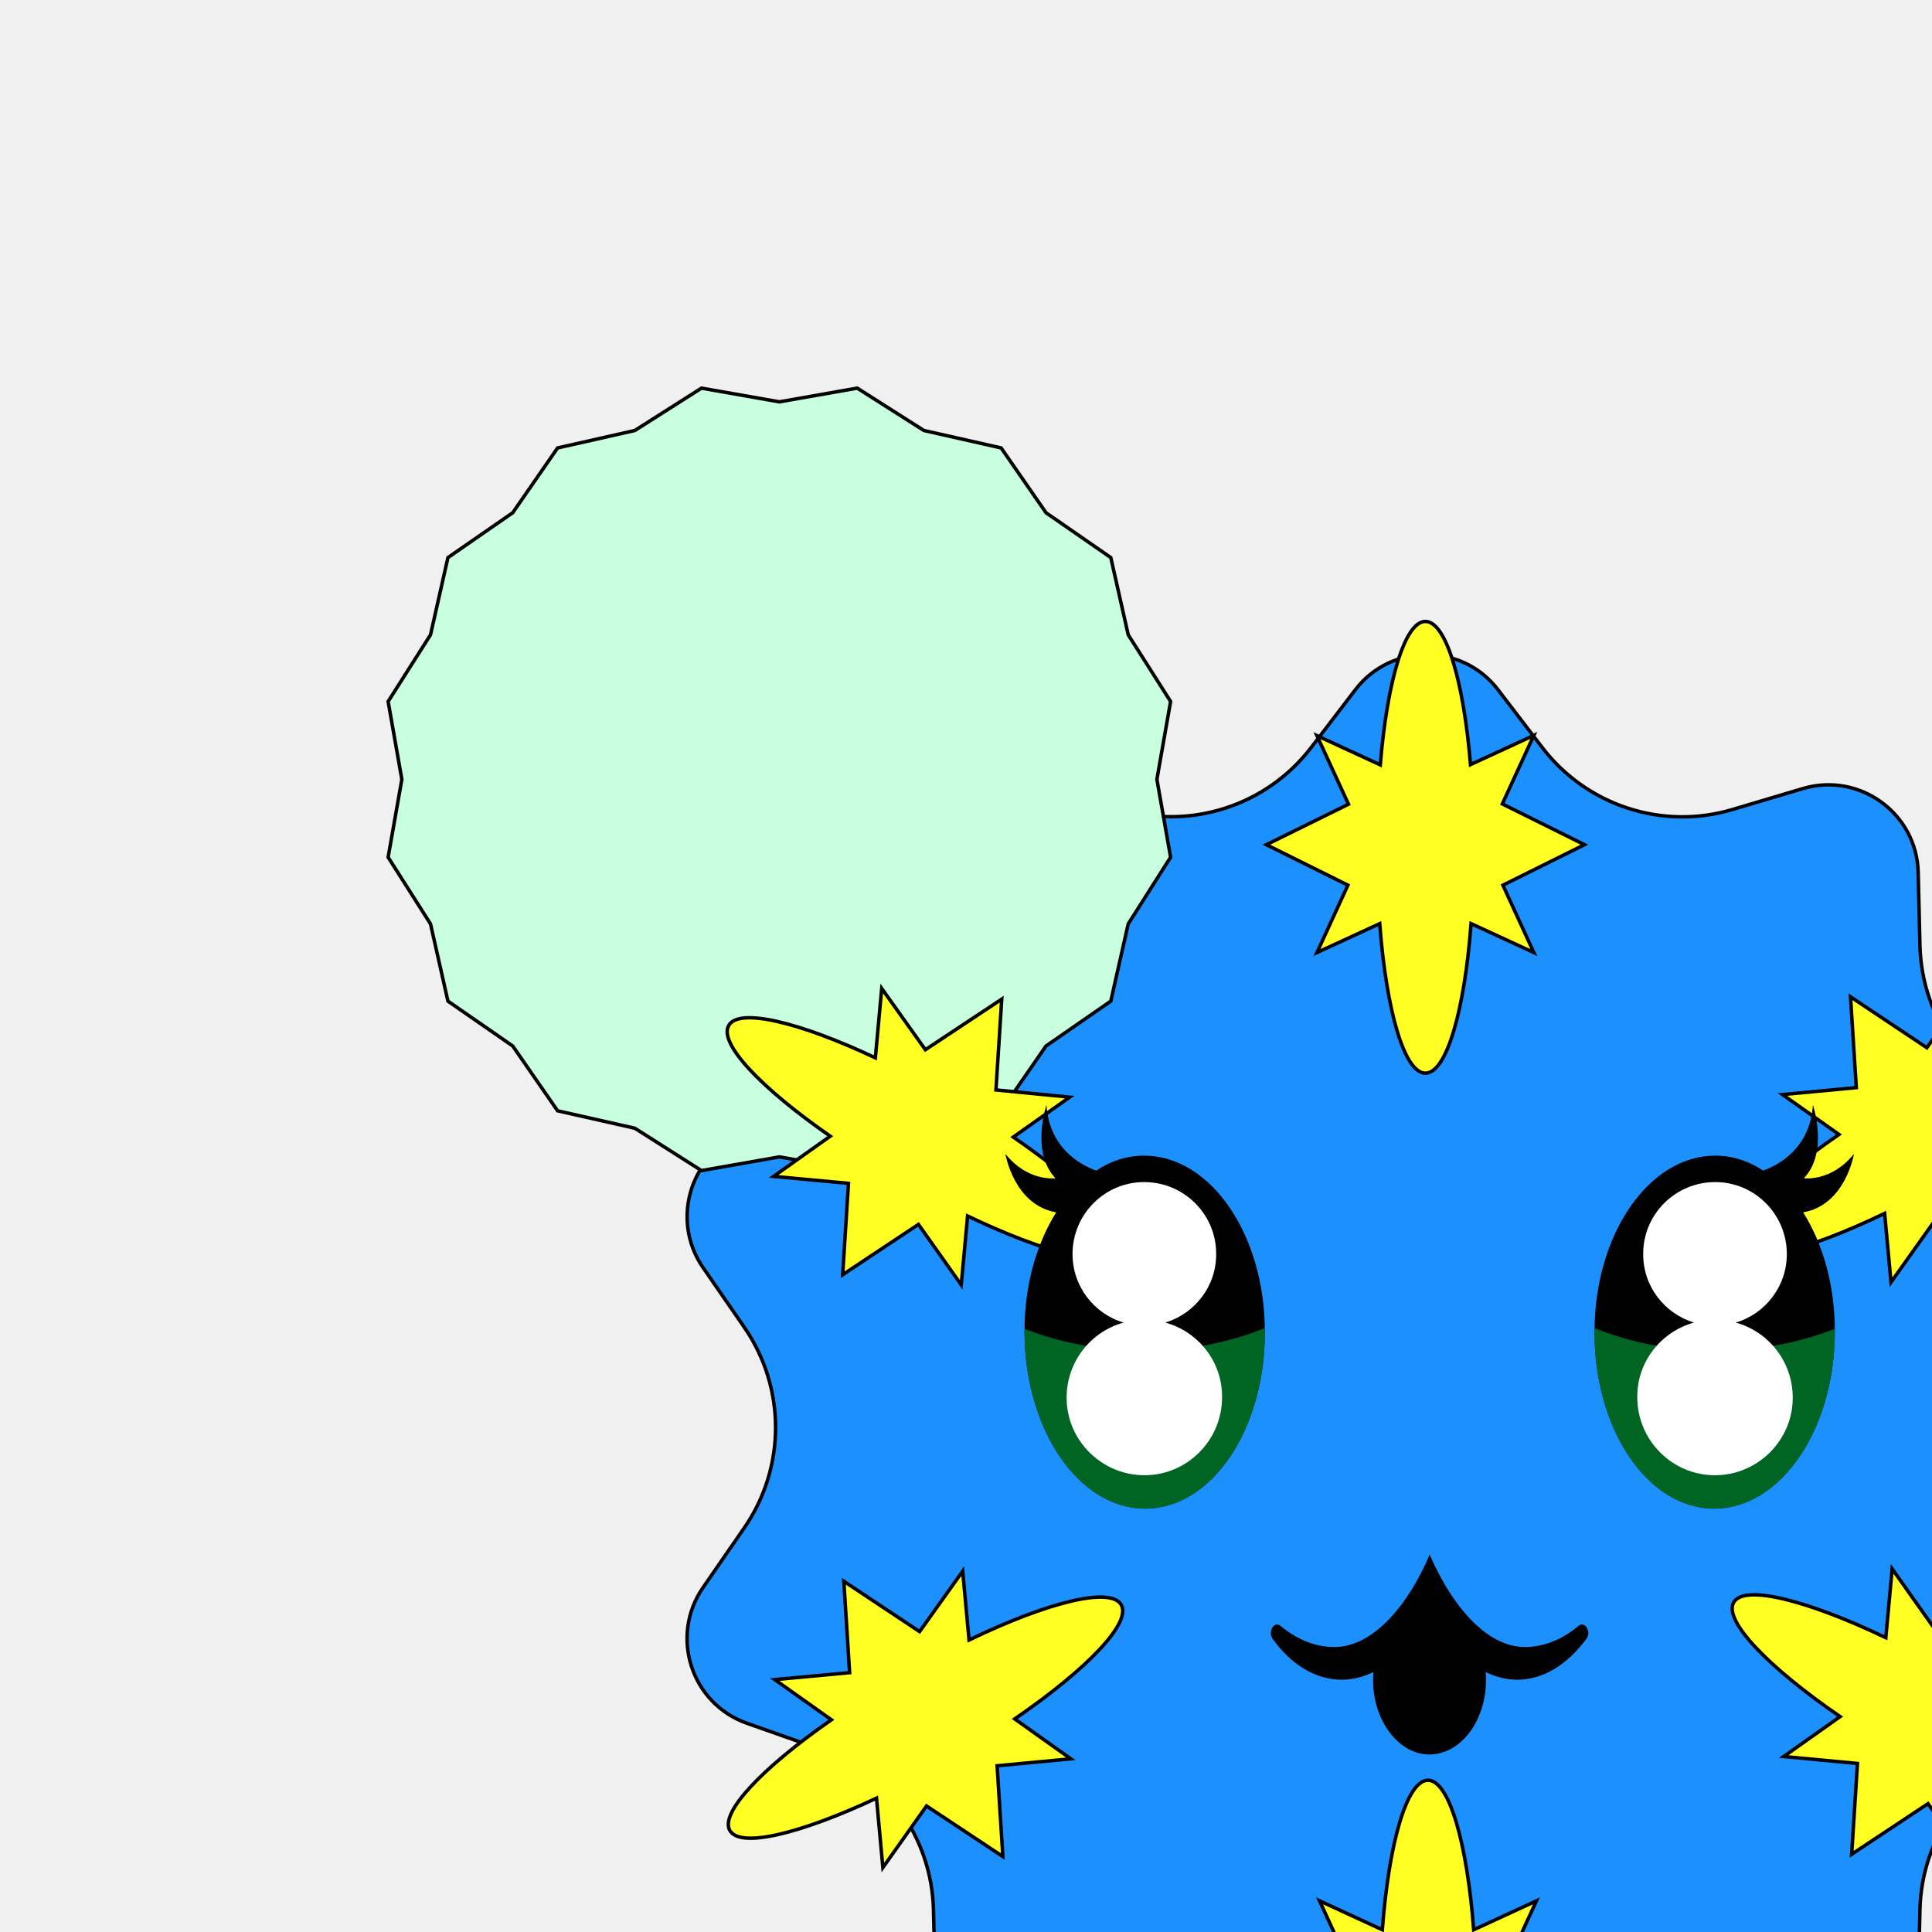
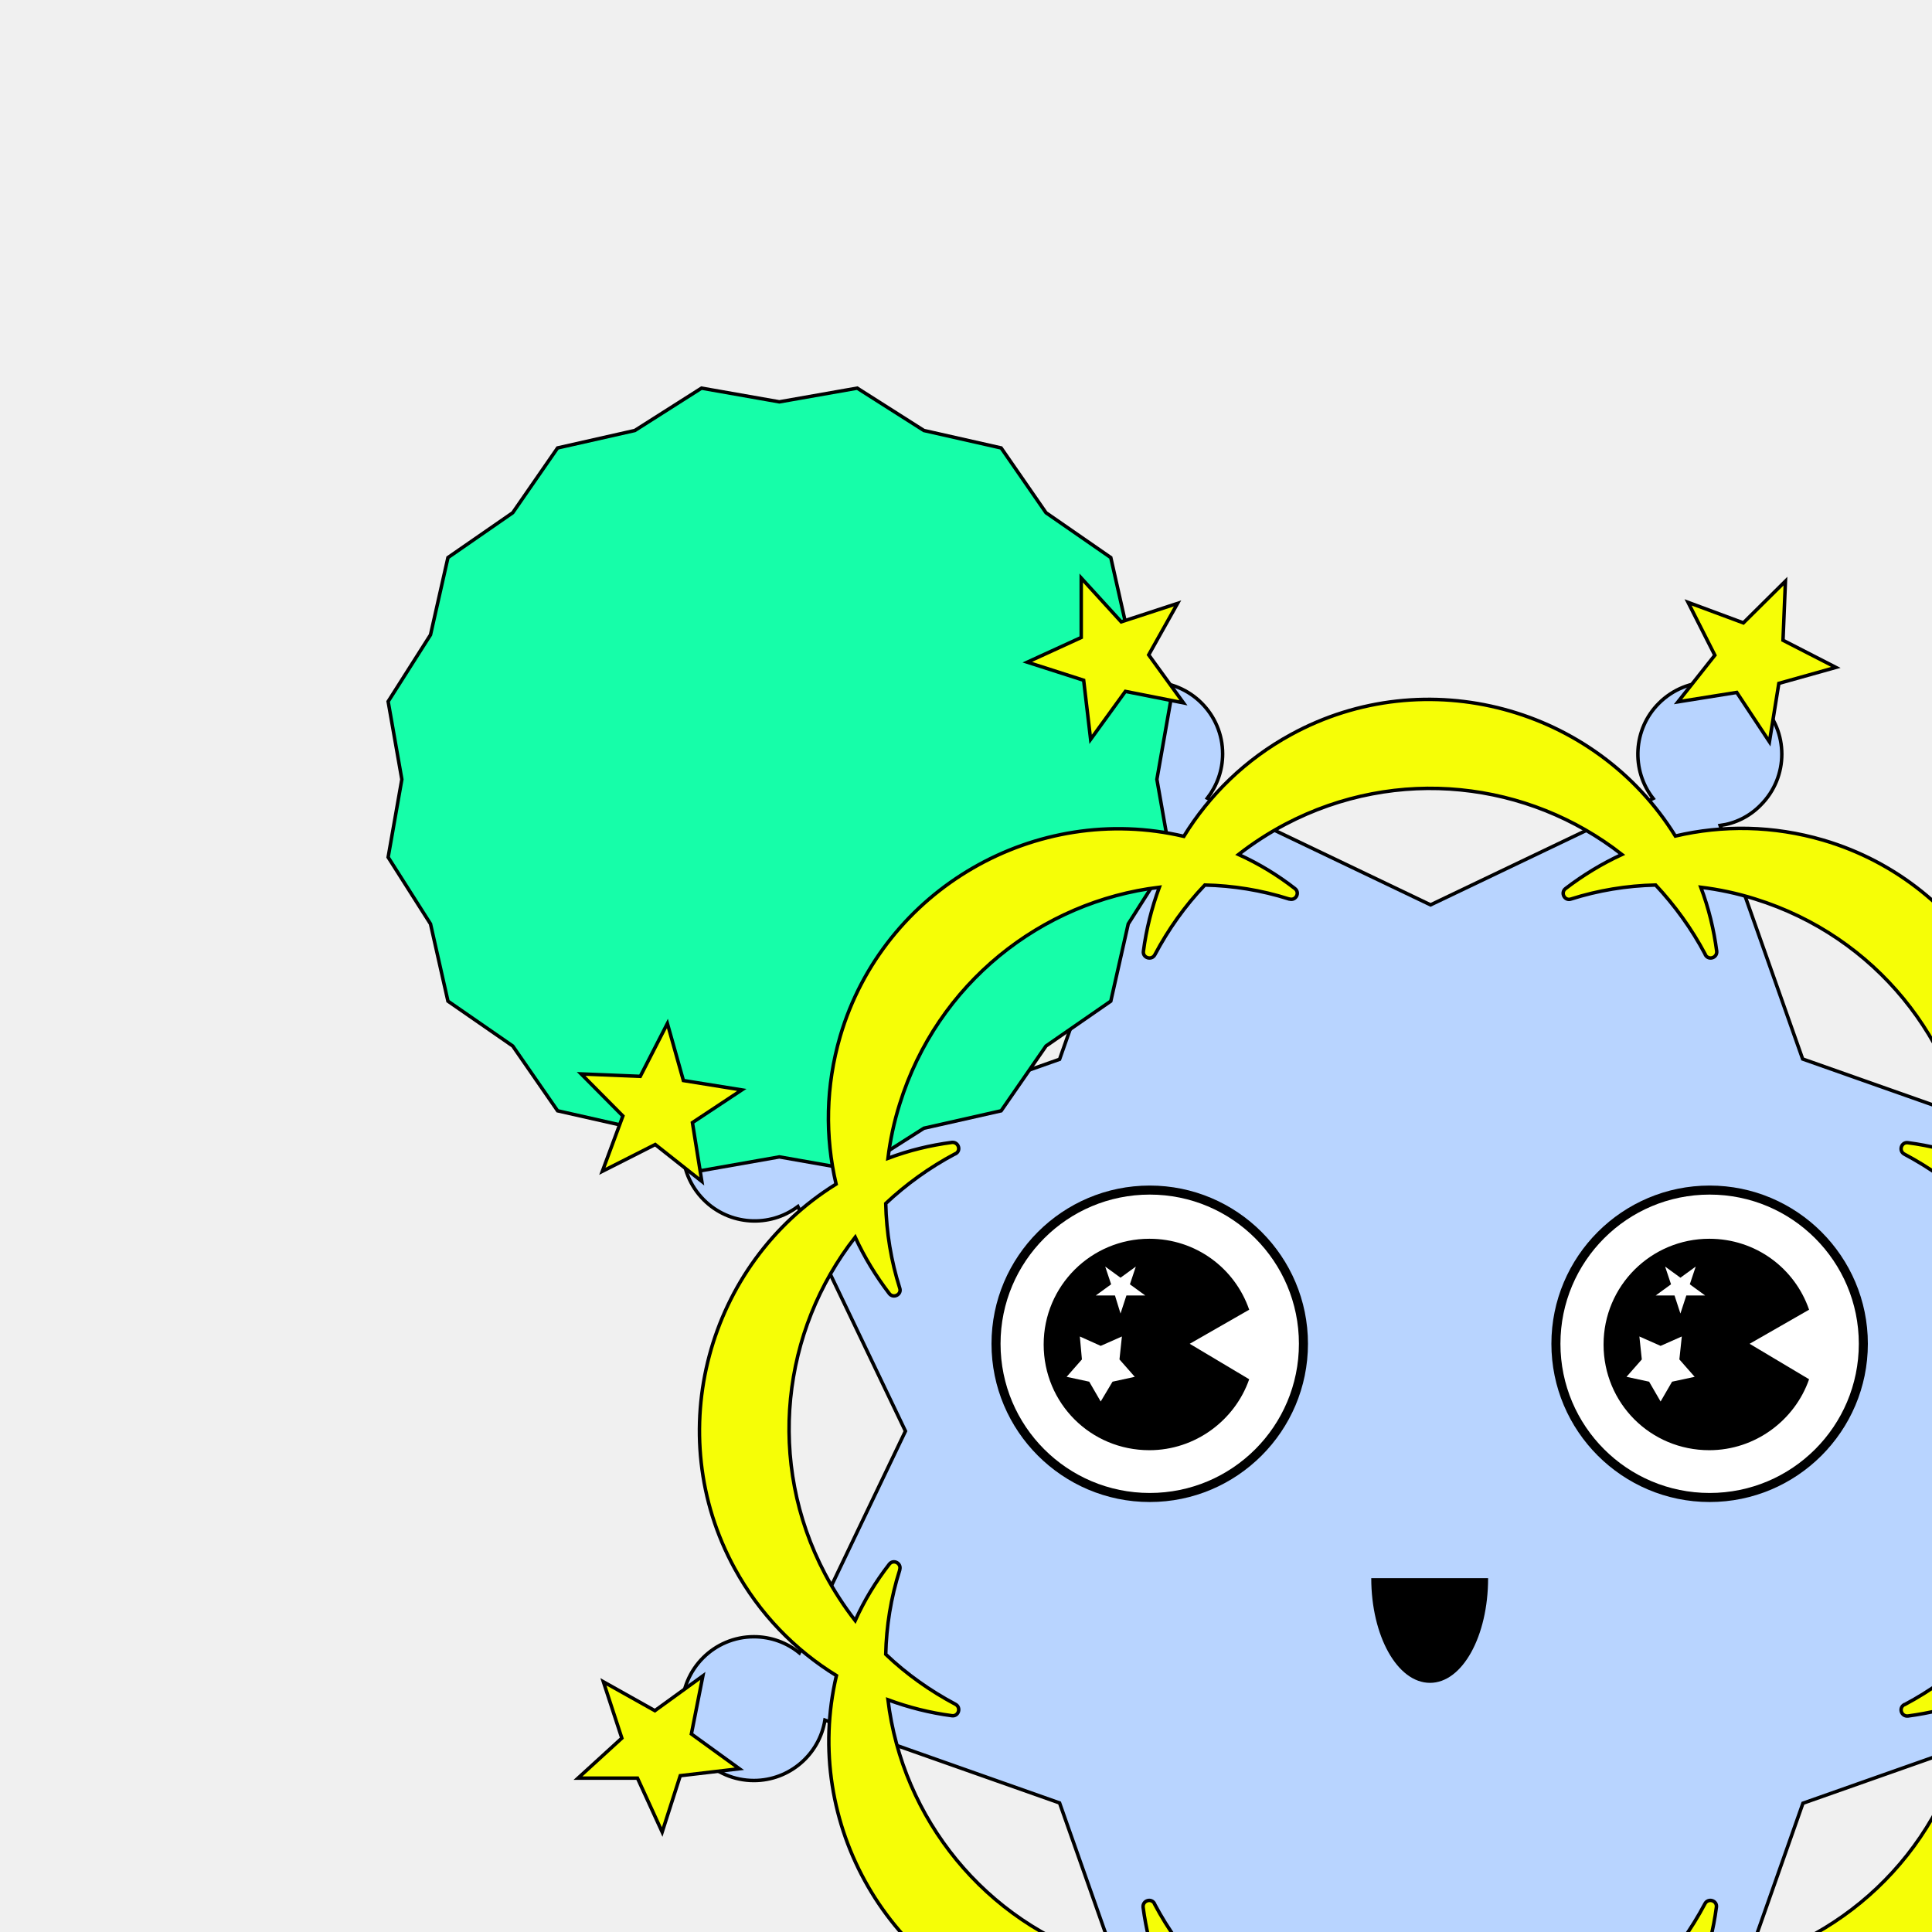
<svg xmlns="http://www.w3.org/2000/svg" height="100%" width="100%" viewBox="0 0 1000 1000" style="background-color: transparent">
  <style>
    #id-hero {
      transform-origin: 300px 300px;
      transform: translate(200px, 200px) scale(1.8);
    }
  </style>
  <g id="id-hero">
    <style>
      @keyframes moveBG {
        0% {
          transform-origin: 300px 300px;
          transform: translate(0px, 0px) rotate(0deg);
        }
        100% {
          transform-origin: 300px 300px;
          transform: translate(0px, 0px) rotate(360deg);
        }
      }
      #id-BG {
        animation: moveBG 12s infinite linear;
        animation-delay: 0s;
        animation-direction: reverse;
      }
    </style>
-     <g id="id-BG" fill="hsl(209,98%,55%)">
+     <g id="id-BG" fill="hsl(216,100%,86%)">
      <g stroke="black" stroke-width="1" stroke-miterlimit="10">
-         <path d="M319.641 87.212L332.365 103.844C345.171 120.559 366.959 127.711 387.167 121.64L407.291 115.653C423.59 110.829 440.056 122.721 440.472 139.769L440.97 160.725C441.469 181.764 454.941 200.309 474.816 207.377L494.608 214.362C510.658 220.017 516.895 239.393 507.248 253.364L495.357 270.578C483.382 287.958 483.382 310.827 495.357 328.207L507.248 345.421C516.895 359.392 510.575 378.768 494.608 384.423L474.816 391.408C454.941 398.393 441.469 416.938 440.97 438.06L440.472 459.016C440.056 475.981 423.59 487.956 407.291 483.132L387.167 477.145C366.959 471.157 345.171 478.226 332.365 494.941L319.641 511.573C309.33 525.045 288.956 525.045 278.644 511.573L265.921 494.941C253.114 478.226 231.327 471.074 211.119 477.145L190.994 483.132C174.695 487.956 158.23 476.064 157.814 459.016L157.315 438.06C156.816 417.021 143.344 398.476 123.469 391.408L103.677 384.423C87.628 378.768 81.391 359.392 91.037 345.421L102.929 328.207C114.904 310.827 114.904 287.958 102.929 270.578L91.037 253.364C81.391 239.393 87.711 220.017 103.677 214.362L123.469 207.377C143.344 200.392 156.816 181.847 157.315 160.725L157.814 139.769C158.23 122.804 174.695 110.829 190.994 115.653L211.119 121.64C231.327 127.628 253.114 120.559 265.921 103.844L278.644 87.212C288.956 73.74 309.33 73.74 319.641 87.212Z" />
+         <path d="M482.006 363.921L451.575 300.331L482.171 236.41C485.562 238.89 489.779 240.379 494.327 240.379C505.738 240.379 515 231.117 515 219.706C515 208.294 505.738 199.033 494.327 199.033C483.825 199.033 475.225 206.806 473.819 216.894L407.252 193.41L383.519 126.263C387.819 125.685 391.954 123.7 395.179 120.392C403.283 112.288 403.283 99.223 395.179 91.119C387.075 83.015 374.01 83.015 365.906 91.119C358.463 98.561 357.885 110.387 364.252 118.49L300.248 149.087L236.079 118.408C238.808 114.852 240.462 110.469 240.462 105.673C240.462 94.261 231.2 85 219.788 85C208.377 85 199.115 94.261 199.115 105.673C199.115 116.258 207.054 124.94 217.308 126.181L193.575 193.492L126.512 217.142C126.015 212.594 124.031 208.129 120.558 204.656C112.454 196.552 99.388 196.552 91.285 204.656C83.181 212.76 83.181 225.825 91.285 233.929C98.644 241.288 110.221 241.95 118.325 235.831L149.252 300.413L118.738 364.169C115.183 361.275 110.635 359.538 105.673 359.538C94.261 359.538 85 368.8 85 380.212C85 391.623 94.261 400.885 105.673 400.885C115.927 400.885 124.527 393.36 126.098 383.519L193.575 407.335L216.977 473.654C212.512 474.15 208.212 476.135 204.738 479.525C196.635 487.629 196.635 500.694 204.738 508.798C212.842 516.902 225.908 516.902 234.012 508.798C241.206 501.604 241.95 490.44 236.327 482.337L300.496 451.658L363.756 481.923C361.11 485.396 359.621 489.696 359.621 494.41C359.621 505.821 368.883 515.083 380.294 515.083C391.706 515.083 400.967 505.821 400.967 494.41C400.967 484.238 393.608 475.721 383.85 474.067L407.335 407.417L473.737 384.015C474.398 388.233 476.3 392.202 479.525 395.427C487.629 403.531 500.694 403.531 508.798 395.427C516.902 387.323 516.902 374.258 508.798 366.154C501.521 358.712 490.11 358.05 482.006 363.921Z" />
      </g>
    </g>
    <style>
      @keyframes moveCore {
        0% {
          transform-origin: 113px 113px;
          transform: translate(187px, 187px) rotate(0deg);
        }
        100% {
          transform-origin: 113px 113px;
          transform: translate(187px, 187px) rotate(360deg);
        }
      }
      #id-Core {
        animation: moveCore 34s infinite linear;
        animation-delay: 0s;
        animation-direction: normal;
      }
    </style>
-     <g id="id-Core" fill="hsl(146,100%,89%)">
+     <g id="id-Core" fill="hsl(158,99%,54%)">
      <g stroke="black" stroke-width="1" stroke-miterlimit="10">
        <path d="M113 4.441L135.393 0.5L154.561 12.682L176.774 17.697L189.672 36.328L208.303 49.226L213.318 71.439L225.5 90.607L221.559 113L225.5 135.393L213.318 154.561L208.303 176.774L189.672 189.672L176.774 208.303L154.561 213.318L135.393 225.5L113 221.559L90.607 225.5L71.439 213.318L49.226 208.303L36.328 189.672L17.697 176.774L12.682 154.561L0.5 135.393L4.441 113L0.5 90.607L12.682 71.439L17.697 49.226L36.328 36.328L49.226 17.697L71.439 12.682L90.607 0.5L113 4.441Z" />
      </g>
    </g>
    <style>
      @keyframes moveFG {
        0% {
          transform-origin: 300px 300px;
          transform: translate(0px, 0px) rotate(0deg);
        }
        100% {
          transform-origin: 300px 300px;
          transform: translate(0px, 0px) rotate(360deg);
        }
      }
      #id-FG {
        animation: moveFG 8s infinite linear;
        animation-delay: 0s;
        animation-direction: normal;
      }
    </style>
-     <g id="id-FG" fill="hsl(60,100%,57%)">
+     <g id="id-FG" fill="hsl(62,99%,51%)">
      <g stroke="black" stroke-width="1" stroke-miterlimit="10">
-         <path d="M321.055 143.427L344.506 131.785L320.889 120.06L329.953 100.351L311.741 108.75C309.746 84.634 304.673 67.586 298.769 67.586C292.864 67.586 287.792 84.634 285.796 108.833L267.584 100.434L276.648 120.143L253.031 131.785L276.482 143.427L267.584 162.804L285.63 154.488C287.542 179.518 292.698 197.481 298.769 197.481C304.839 197.481 309.995 179.602 311.908 154.488L329.953 162.804L321.055 143.427Z" />
-         <path d="M175.277 202.304L176.941 176.192L154.987 190.745L142.43 173.115L140.6 193.073C118.729 182.762 101.349 178.604 98.439 183.76C95.445 188.915 107.752 201.805 127.627 215.609L111.328 227.169L132.866 229.164L131.203 255.443L152.991 240.973L165.298 258.353L167.128 238.561C189.747 249.372 207.876 253.946 210.87 248.707C213.863 243.468 200.974 230.079 180.267 215.859L196.483 204.383L175.277 202.304Z" />
-         <path d="M153.323 358.061L131.536 343.591L133.199 369.87L111.661 371.865L127.96 383.424C108.085 397.229 95.777 410.202 98.771 415.274C101.765 420.43 119.062 416.189 140.933 405.961L142.762 425.919L155.319 408.206L177.273 422.759L175.61 396.647L196.816 394.651L180.683 383.175C201.389 368.955 214.362 355.566 211.285 350.327C208.208 345.088 190.163 349.579 167.544 360.473L165.714 340.681L153.323 358.061Z" />
-         <path d="M277.23 454.858L253.78 466.5L277.397 478.226L268.332 497.934L286.544 489.535C288.623 513.651 293.613 530.782 299.517 530.782C305.421 530.782 310.494 513.735 312.49 489.535L330.702 497.934L321.637 478.226L345.255 466.5L321.804 454.858L330.702 435.482L312.656 443.798C310.744 418.767 305.588 400.805 299.517 400.805C293.446 400.805 288.291 418.684 286.378 443.798L268.332 435.482L277.23 454.858Z" />
-         <path d="M423.008 395.981L421.345 422.093L443.299 407.541L455.856 425.253L457.686 405.295C479.556 415.607 496.937 419.765 499.847 414.609C502.841 409.453 490.533 396.564 470.658 382.759L486.957 371.2L465.419 369.204L467.082 342.926L445.295 357.396L432.987 340.015L431.158 359.807C408.539 348.997 390.41 344.423 387.416 349.662C384.422 354.901 397.312 368.289 418.019 382.51L401.803 393.986L423.008 395.981Z" />
-         <path d="M444.962 240.308L466.75 254.777L465.087 228.499L486.625 226.503L470.326 214.944C490.201 201.14 502.508 188.167 499.515 183.094C496.521 177.938 479.224 182.18 457.353 192.408L455.523 172.45L442.966 190.163L421.012 175.527L422.676 201.639L401.47 203.635L417.686 215.111C396.979 229.331 384.007 242.719 387.084 247.958C390.16 253.197 408.206 248.707 430.825 237.813L432.655 257.605L444.962 240.308Z" />
+         <path d="M499.911 260.114C492.775 247.031 482.529 236.602 470.636 229.284C480.608 186.836 455.541 142.924 413.185 130.482C398.822 126.274 384.276 126.091 370.645 129.293C347.683 92.242 298.923 78.886 260.134 100.11C247.052 107.245 236.623 117.492 229.304 129.384C186.856 119.413 142.944 144.479 130.502 186.836C126.294 201.198 126.111 215.744 129.313 229.375C92.263 252.337 78.906 301.098 100.13 339.887C107.266 352.969 117.512 363.398 129.405 370.716C119.433 413.165 144.499 457.076 186.856 469.518C201.219 473.726 215.765 473.909 229.395 470.707C252.358 507.758 301.118 521.115 339.907 499.89C352.989 492.755 363.418 482.509 370.737 470.616C413.185 480.588 457.097 455.521 469.538 413.165C473.746 398.802 473.929 384.256 470.728 370.625C507.778 347.663 521.043 298.902 499.911 260.114ZM465.33 355.073C462.677 349.309 459.384 343.912 455.541 338.88C454.352 337.325 451.882 338.606 452.522 340.436C454.992 348.212 456.365 356.445 456.548 364.77C450.693 370.259 444.014 375.108 436.604 379.041H436.513C434.775 379.956 435.598 382.518 437.519 382.335C443.74 381.511 449.869 380.048 455.907 377.761C455.267 382.975 454.169 388.19 452.522 393.404C441.727 428.076 411.812 451.587 377.872 455.704C380.068 449.758 381.623 443.628 382.446 437.316C382.721 435.395 380.068 434.572 379.153 436.31C375.311 443.537 370.554 450.307 364.79 456.345C356.74 456.162 348.598 454.881 340.547 452.319H340.456C338.626 451.77 337.345 454.149 338.901 455.338C343.841 459.181 349.238 462.474 355.093 465.127C350.976 468.329 346.494 471.256 341.645 473.818C309.443 490.742 271.752 486.168 244.856 465.127C250.62 462.474 256.017 459.181 261.049 455.338C262.604 454.149 261.323 451.679 259.493 452.319C251.717 454.789 243.484 456.162 235.159 456.345C229.67 450.49 224.821 443.811 220.888 436.401V436.31C219.973 434.572 217.411 435.395 217.594 437.316C218.417 443.537 219.881 449.666 222.168 455.704C216.954 455.064 211.739 453.966 206.525 452.319C171.853 441.524 148.342 411.609 144.225 377.669C150.171 379.865 156.301 381.42 162.613 382.243C164.534 382.518 165.357 379.865 163.619 378.95C156.392 375.108 149.622 370.351 143.584 364.587C143.767 356.537 145.048 348.395 147.61 340.344V340.253C148.159 338.423 145.78 337.142 144.591 338.697C140.748 343.638 137.455 349.035 134.802 354.89C131.6 350.773 128.673 346.291 126.111 341.442C109.187 309.24 113.761 271.549 134.802 244.653C137.455 250.416 140.748 255.814 144.591 260.845C145.78 262.401 148.25 261.12 147.61 259.29C145.14 251.514 143.767 243.281 143.584 234.956C149.439 229.467 156.118 224.618 163.528 220.684H163.619C165.357 219.77 164.534 217.208 162.613 217.391C156.392 218.214 150.263 219.678 144.225 221.965C144.865 216.751 145.963 211.536 147.61 206.322C158.405 171.649 188.32 148.138 222.26 144.022C220.064 149.968 218.509 156.097 217.686 162.41C217.411 164.331 220.064 165.154 220.979 163.416C224.821 156.189 229.578 149.419 235.342 143.381C243.392 143.564 251.534 144.845 259.585 147.407H259.676C261.506 147.955 262.787 145.577 261.232 144.388C256.291 140.545 250.894 137.252 245.039 134.599C249.156 131.397 253.638 128.47 258.487 125.908C290.689 108.984 328.38 113.558 355.276 134.599C349.513 137.252 344.115 140.545 339.084 144.388C337.528 145.577 338.809 148.047 340.639 147.407C348.415 144.936 356.648 143.564 364.973 143.381C370.462 149.236 375.311 155.914 379.245 163.325V163.416C380.159 165.154 382.721 164.331 382.538 162.41C381.715 156.189 380.251 150.06 377.964 144.022C383.178 144.662 388.393 145.76 393.607 147.407C428.279 158.202 451.791 188.116 455.907 222.057C449.961 219.861 443.832 218.306 437.519 217.482C435.598 217.208 434.775 219.861 436.513 220.776C443.74 224.618 450.51 229.375 456.548 235.139C456.365 243.189 455.084 251.331 452.522 259.382V259.473C451.974 261.303 454.352 262.584 455.541 261.028C459.384 256.088 462.677 250.691 465.33 244.836C468.532 248.953 471.459 253.435 474.021 258.284C490.945 290.394 486.371 328.177 465.33 355.073Z" />
+         <path d="M211.3 67.7L227.5 62.4L219.2 77.2L229.2 91L212.5 87.7L202.5 101.5L200.5 84.5L184.3 79.3L199.8 72.2V55.1L211.3 67.7Z" />
+         <path d="M73 198.4L80.8 183.2L85.4 199.6L102.2 202.3L88 211.7L90.7 228.6L77.3 218L62.1 225.7L68 209.8L56 197.7L73 198.4Z" />
+         <path d="M67.7 388.7L62.4 372.5L77.2 380.8L91 370.8L87.7 387.5L101.5 397.5L84.5 399.5L79.3 415.7L72.2 400.2H55.1L67.7 388.7Z" />
+         <path d="M198.4 527L183.2 519.2L199.6 514.6L202.3 497.8L211.7 512L228.6 509.3L218 522.7L225.7 537.9L209.8 532L197.7 544L198.4 527Z" />
+         <path d="M388.7 532.3L372.5 537.6L380.8 522.8L370.8 509L387.5 512.3L397.5 498.5L399.5 515.5L415.7 520.7L400.2 527.8V544.9L388.7 532.3Z" />
+         <path d="M527 401.6L519.2 416.8L514.6 400.4L497.8 397.7L512 388.3L509.3 371.4L522.7 382L537.9 374.3L532 390.2L544 402.3L527 401.6Z" />
+         <path d="M532.3 211.3L537.6 227.5L522.8 219.2L509 229.2L512.3 212.5L498.5 202.5L515.5 200.5L520.7 184.3L527.8 199.8H544.9L532.3 211.3Z" />
+         <path d="M401.6 73L416.8 80.8L400.4 85.4L397.7 102.2L388.3 88L371.4 90.7L382 77.3L374.3 62.1L390.2 68L402.3 56L401.6 73Z" />
      </g>
    </g>
    <g id="id-Face">
      <g>
-         <path d="M327.4 362.499C316 362.499 306 349.899 300 335.899C294.1 349.899 284 362.499 272.6 362.499C267 362.499 261.8 360.299 257.1 356.399C255.3 354.899 253.4 358.099 254.8 360.099C260.1 367.499 267.1 371.899 274.7 371.899C277.9 371.899 280.9 371.099 283.8 369.699C283.7 371.199 283.7 372.699 283.8 374.199C284.7 384.999 291.7 393.399 299.9 393.399C308.9 393.399 316.2 383.799 316.2 371.899C316.2 371.199 316.2 370.399 316.1 369.699C319 371.099 322 371.899 325.2 371.899C332.8 371.899 339.7 367.399 345.1 360.099C346.6 358.099 344.6 354.899 342.8 356.399C338.2 360.299 332.9 362.499 327.4 362.499Z" fill="black" />
-         <path d="M217.9 221.2C213 221.2 208.3 222.7 204.1 225.5C199.2 223.7 190.6 218.8 189.8 206.6C189.8 206.6 185.2 220.2 192.4 227.7C192.4 227.7 184.5 228.8 178 220.7C178 220.7 180.4 235.4 192.6 237.5C186.9 246.6 183.4 258.7 183.5 272C183.6 300 199.1 322.7 218.2 322.7C237.3 322.7 252.7 299.9 252.6 271.8C252.6 243.9 237 221.2 217.9 221.2Z" fill="black" />
-         <path d="M218.1 277.3C205.5 277.3 193.7 275 183.5 271C183.5 271.3 183.5 271.7 183.5 272C183.6 300 199.1 322.7 218.2 322.7C237.3 322.7 252.7 299.9 252.6 271.8C252.6 271.5 252.6 271.1 252.6 270.8C242.4 274.9 230.7 277.3 218.1 277.3Z" fill="#006522" />
-         <path d="M224 269.2C232.5 266.6 238.7 258.7 238.6 249.4C238.6 238 229.3 228.8 217.9 228.8C206.5 228.8 197.3 238.1 197.3 249.5C197.3 258.8 203.5 266.7 212 269.2C202.5 271.8 195.6 280.5 195.6 290.8C195.6 303.1 205.7 313.1 218 313.1C230.3 313.1 240.3 303 240.3 290.7C240.4 280.4 233.4 271.8 224 269.2Z" fill="white" />
-         <path d="M382.1 221.2C387 221.2 391.7 222.7 395.9 225.5C400.8 223.7 409.4 218.8 410.2 206.6C410.2 206.6 414.8 220.2 407.6 227.7C407.6 227.7 415.5 228.8 422 220.7C422 220.7 419.6 235.4 407.4 237.5C413.1 246.6 416.6 258.7 416.5 272C416.4 300 400.9 322.7 381.8 322.7C362.7 322.7 347.3 299.9 347.4 271.8C347.4 243.9 363 221.2 382.1 221.2Z" fill="black" />
-         <path d="M381.9 277.3C394.5 277.3 406.3 275 416.5 271C416.5 271.3 416.5 271.7 416.5 272C416.4 300 400.9 322.7 381.8 322.7C362.7 322.7 347.3 299.9 347.4 271.8C347.4 271.5 347.4 271.1 347.4 270.8C357.6 274.9 369.3 277.3 381.9 277.3Z" fill="#006522" />
-         <path d="M376 269.2C367.5 266.6 361.3 258.7 361.4 249.4C361.4 238 370.7 228.8 382.1 228.8C393.5 228.8 402.7 238.1 402.7 249.5C402.7 258.8 396.5 266.7 388 269.2C397.5 271.8 404.4 280.5 404.4 290.8C404.4 303.1 394.3 313.1 382 313.1C369.7 313.1 359.7 303 359.7 290.7C359.6 280.4 366.6 271.8 376 269.2Z" fill="white" />
+         <path d="M300.1 372.8C309.4 372.8 316.8 359.4 316.8 342.7H283.2C283.2 359.3 290.7 372.8 300.1 372.8Z" fill="black" />
+         <path d="M219.5 320.8C244.6 320.8 265 300.4 265 275.3C265 250.2 244.6 229.8 219.5 229.8C194.4 229.8 174 250.2 174 275.3C174 300.4 194.4 320.8 219.5 320.8Z" fill="black" />
+         <path d="M219.5 318.199C243.2 318.199 262.4 298.999 262.4 275.299C262.4 251.599 243.2 232.399 219.5 232.399C195.8 232.399 176.6 251.599 176.6 275.299C176.6 298.999 195.8 318.199 219.5 318.199Z" fill="white" />
+         <path d="M231 275.3L248.1 265.5C244 253.6 232.8 245.1 219.4 245.1C202.7 245.1 189 258.6 189 275.5C189 292.4 202.5 305.9 219.4 305.9C232.6 305.9 244 297.3 248.1 285.5L231 275.3Z" fill="black" />
+         <path d="M211.1 256.3L215.5 253.1L213.8 258.2L218.2 261.4H212.8L211.1 266.6L209.5 261.4H204L208.4 258.2L206.7 253.1L211.1 256.3Z" fill="white" />
+         <path d="M205.4 275.9L211.5 273.2L210.8 279.8L215.2 284.8L208.8 286.2L205.4 291.9L202.1 286.2L195.6 284.8L200 279.8L199.4 273.2L205.4 275.9Z" fill="white" />
+         <path d="M380.5 320.8C405.6 320.8 426 300.4 426 275.3C426 250.2 405.6 229.8 380.5 229.8C355.4 229.8 335 250.2 335 275.3C335 300.4 355.4 320.8 380.5 320.8Z" fill="black" />
+         <path d="M380.5 318.199C404.2 318.199 423.4 298.999 423.4 275.299C423.4 251.599 404.2 232.399 380.5 232.399C356.8 232.399 337.6 251.599 337.6 275.299C337.6 298.999 356.8 318.199 380.5 318.199Z" fill="white" />
+         <path d="M392 275.3L409.1 265.5C405 253.6 393.8 245.1 380.4 245.1C363.7 245.1 350 258.6 350 275.5C350 292.4 363.5 305.9 380.4 305.9C393.6 305.9 405 297.3 409.1 285.5L392 275.3Z" fill="black" />
+         <path d="M372.1 256.3L376.5 253.1L374.8 258.2L379.2 261.4H373.8L372.1 266.6L370.4 261.4H365L369.4 258.2L367.7 253.1L372.1 256.3Z" fill="white" />
+         <path d="M366.4 275.9L372.5 273.2L371.8 279.8L376.2 284.8L369.7 286.2L366.4 291.9L363.1 286.2L356.6 284.8L361 279.8L360.3 273.2L366.4 275.9Z" fill="white" />
      </g>
    </g>
  </g>
</svg>
